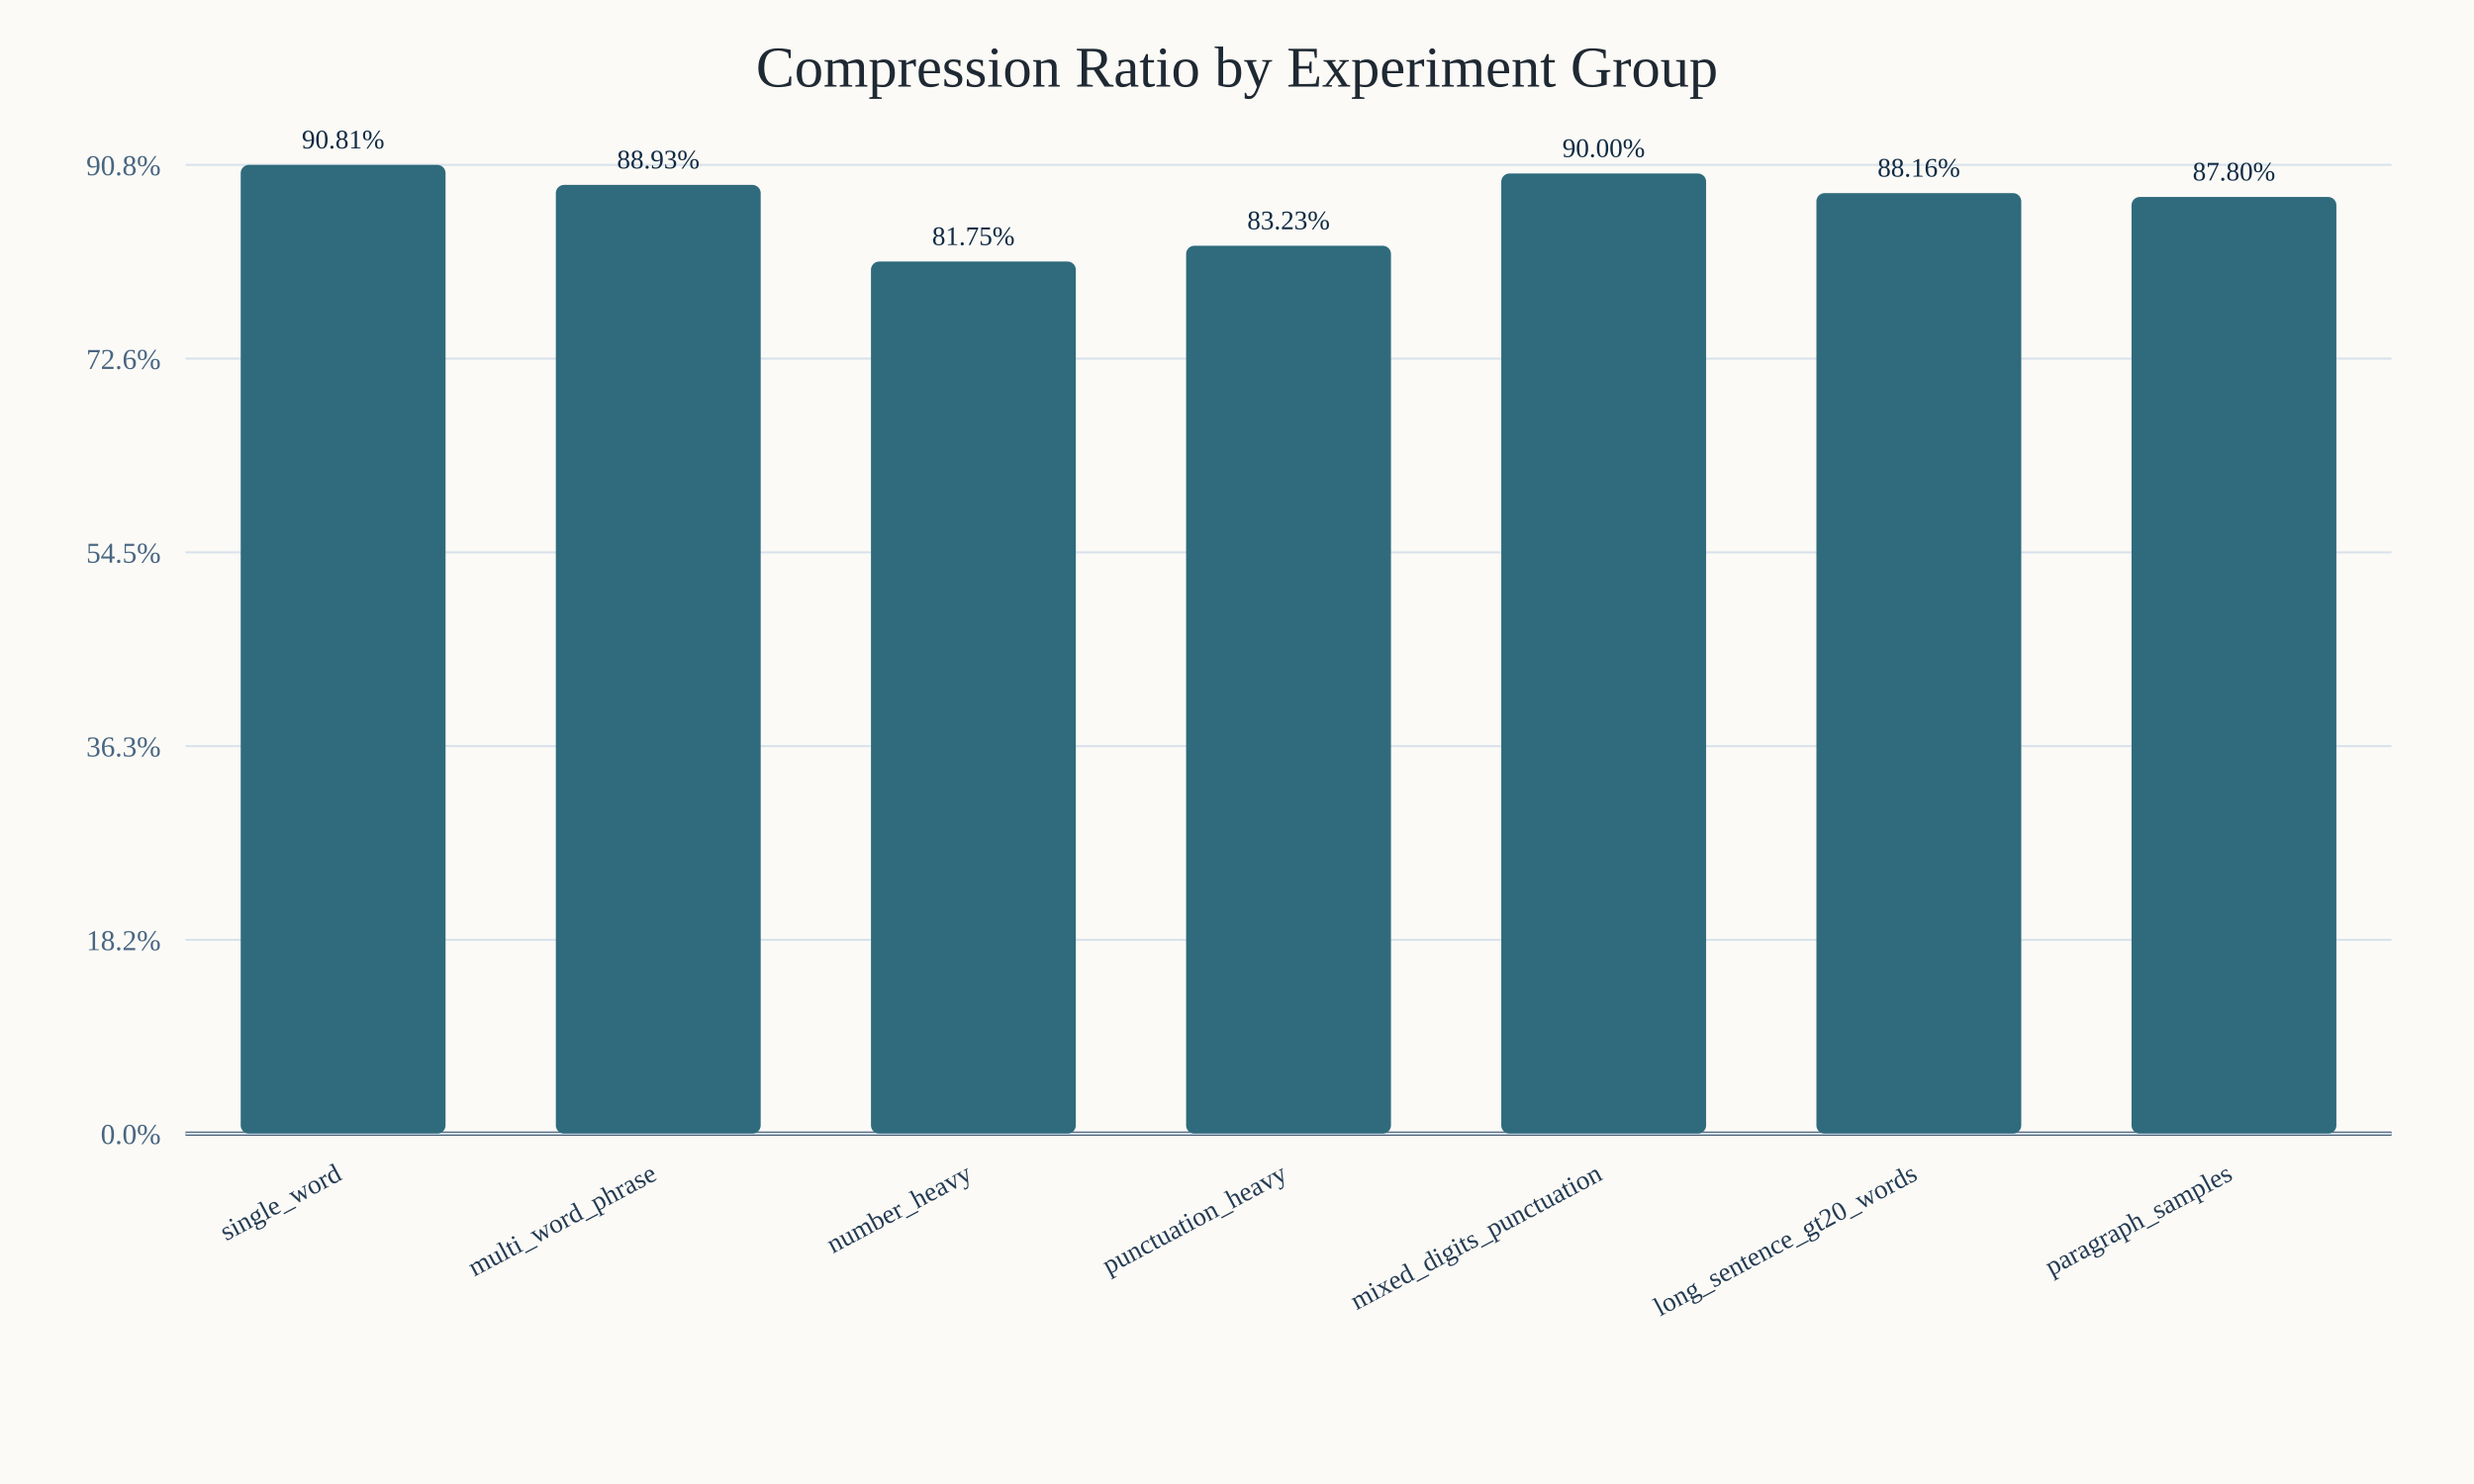
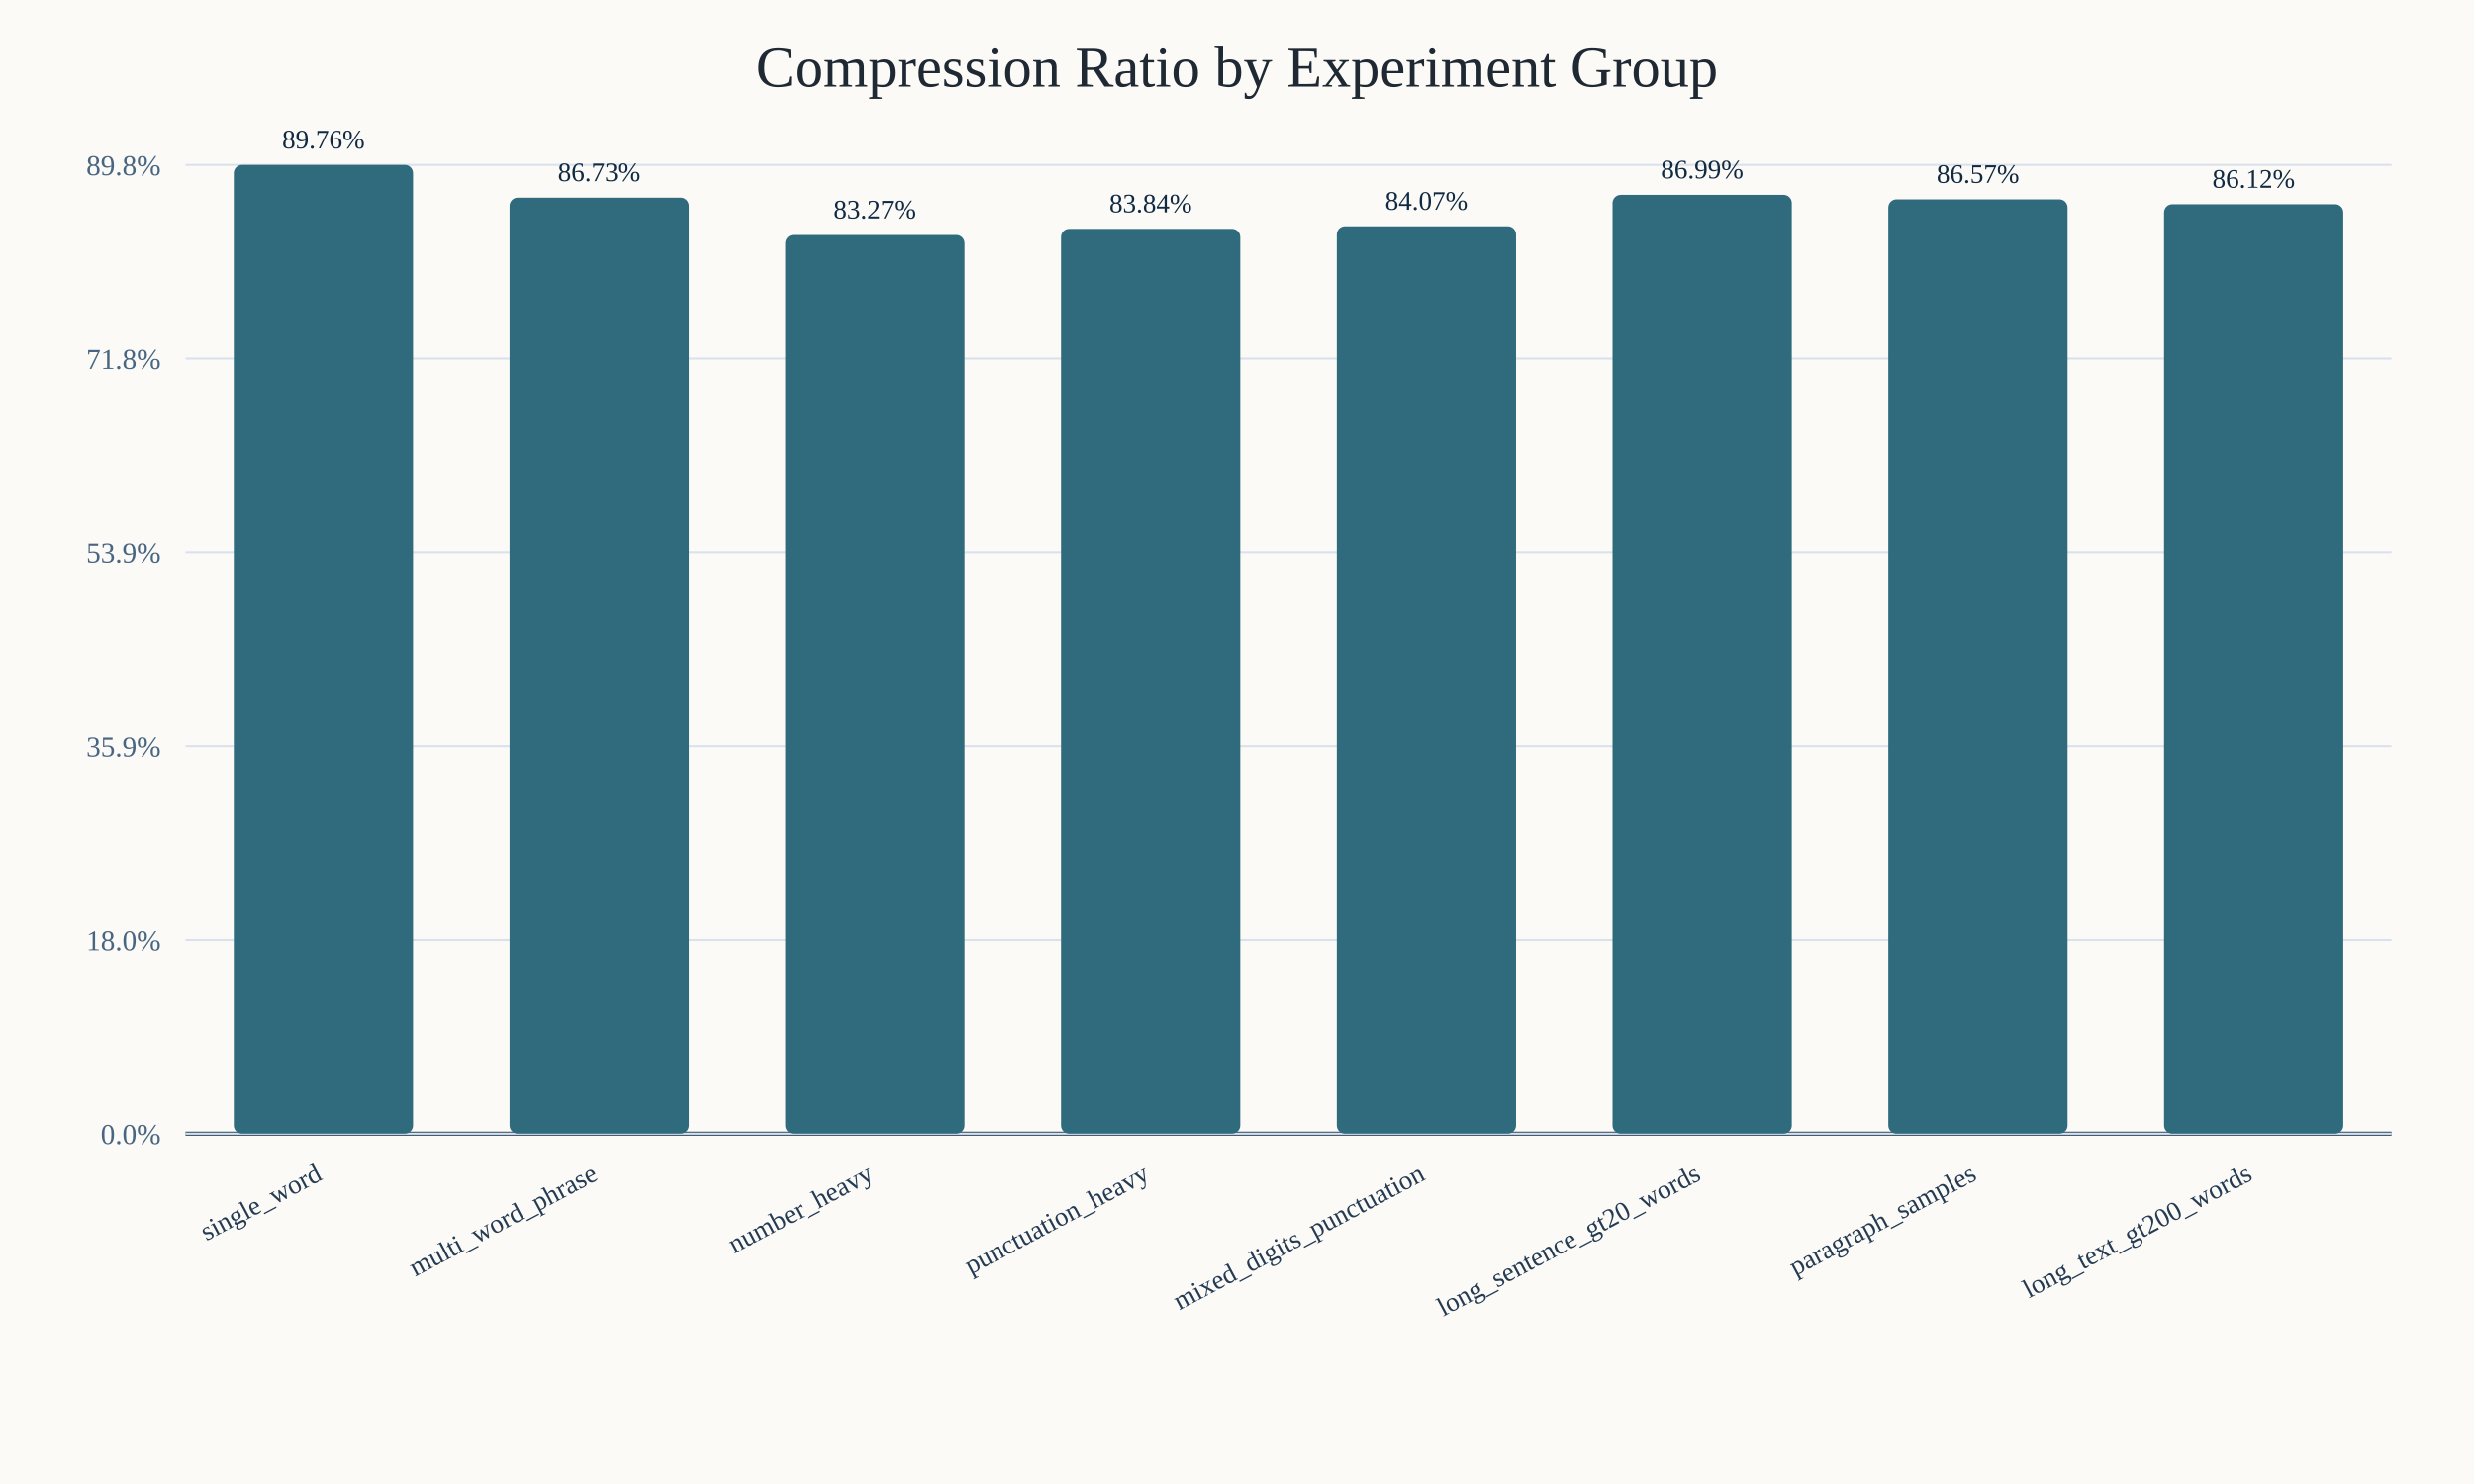
<svg xmlns="http://www.w3.org/2000/svg" width="1200" height="720" viewBox="0 0 1200 720">
  <rect width="100%" height="100%" fill="#fbfaf6" />
  <text x="600" y="42" text-anchor="middle" font-size="28" fill="#1f2933">Compression Ratio by Experiment Group</text>
  <line x1="90" y1="550" x2="1160" y2="550" stroke="#334e68" stroke-width="2" />
  <line x1="90" y1="550.00" x2="1160" y2="550.00" stroke="#d9e2ec" stroke-width="1" />
  <text x="78" y="555.00" text-anchor="end" font-size="14" fill="#486581">0.0%</text>
  <line x1="90" y1="456.00" x2="1160" y2="456.00" stroke="#d9e2ec" stroke-width="1" />
-   <text x="78" y="461.00" text-anchor="end" font-size="14" fill="#486581">18.2%</text>
+   <text x="78" y="461.00" text-anchor="end" font-size="14" fill="#486581">18.0%</text>
  <line x1="90" y1="362.00" x2="1160" y2="362.00" stroke="#d9e2ec" stroke-width="1" />
-   <text x="78" y="367.00" text-anchor="end" font-size="14" fill="#486581">36.3%</text>
+   <text x="78" y="367.00" text-anchor="end" font-size="14" fill="#486581">35.9%</text>
  <line x1="90" y1="268.00" x2="1160" y2="268.00" stroke="#d9e2ec" stroke-width="1" />
-   <text x="78" y="273.00" text-anchor="end" font-size="14" fill="#486581">54.5%</text>
+   <text x="78" y="273.00" text-anchor="end" font-size="14" fill="#486581">53.9%</text>
  <line x1="90" y1="174.00" x2="1160" y2="174.00" stroke="#d9e2ec" stroke-width="1" />
-   <text x="78" y="179.00" text-anchor="end" font-size="14" fill="#486581">72.6%</text>
+   <text x="78" y="179.00" text-anchor="end" font-size="14" fill="#486581">71.8%</text>
  <line x1="90" y1="80.00" x2="1160" y2="80.00" stroke="#d9e2ec" stroke-width="1" />
-   <text x="78" y="85.00" text-anchor="end" font-size="14" fill="#486581">90.8%</text>
-   <rect x="116.75" y="80.00" width="99.36" height="470.00" fill="#2f6b7c" rx="4" />
-   <text x="166.43" y="72.00" text-anchor="middle" font-size="13" fill="#102a43">90.81%</text>
-   <text x="166.43" y="572.00" text-anchor="end" transform="rotate(-28 166.43,572.00)" font-size="13" fill="#243b53">single_word</text>
-   <rect x="269.61" y="89.71" width="99.36" height="460.29" fill="#2f6b7c" rx="4" />
-   <text x="319.29" y="81.71" text-anchor="middle" font-size="13" fill="#102a43">88.93%</text>
-   <text x="319.29" y="572.00" text-anchor="end" transform="rotate(-28 319.29,572.00)" font-size="13" fill="#243b53">multi_word_phrase</text>
-   <rect x="422.46" y="126.89" width="99.36" height="423.11" fill="#2f6b7c" rx="4" />
-   <text x="472.14" y="118.89" text-anchor="middle" font-size="13" fill="#102a43">81.75%</text>
-   <text x="472.14" y="572.00" text-anchor="end" transform="rotate(-28 472.14,572.00)" font-size="13" fill="#243b53">number_heavy</text>
-   <rect x="575.32" y="119.23" width="99.36" height="430.77" fill="#2f6b7c" rx="4" />
-   <text x="625.00" y="111.23" text-anchor="middle" font-size="13" fill="#102a43">83.23%</text>
-   <text x="625.00" y="572.00" text-anchor="end" transform="rotate(-28 625.00,572.00)" font-size="13" fill="#243b53">punctuation_heavy</text>
-   <rect x="728.18" y="84.17" width="99.36" height="465.83" fill="#2f6b7c" rx="4" />
-   <text x="777.86" y="76.17" text-anchor="middle" font-size="13" fill="#102a43">90.00%</text>
-   <text x="777.86" y="572.00" text-anchor="end" transform="rotate(-28 777.86,572.00)" font-size="13" fill="#243b53">mixed_digits_punctuation</text>
-   <rect x="881.04" y="93.69" width="99.36" height="456.31" fill="#2f6b7c" rx="4" />
-   <text x="930.71" y="85.69" text-anchor="middle" font-size="13" fill="#102a43">88.16%</text>
-   <text x="930.71" y="572.00" text-anchor="end" transform="rotate(-28 930.71,572.00)" font-size="13" fill="#243b53">long_sentence_gt20_words</text>
-   <rect x="1033.89" y="95.56" width="99.36" height="454.44" fill="#2f6b7c" rx="4" />
-   <text x="1083.57" y="87.56" text-anchor="middle" font-size="13" fill="#102a43">87.80%</text>
-   <text x="1083.57" y="572.00" text-anchor="end" transform="rotate(-28 1083.57,572.00)" font-size="13" fill="#243b53">paragraph_samples</text>
+   <text x="78" y="85.00" text-anchor="end" font-size="14" fill="#486581">89.8%</text>
+   <rect x="113.41" y="80.00" width="86.94" height="470.00" fill="#2f6b7c" rx="4" />
+   <text x="156.88" y="72.00" text-anchor="middle" font-size="13" fill="#102a43">89.76%</text>
+   <text x="156.88" y="572.00" text-anchor="end" transform="rotate(-28 156.88,572.00)" font-size="13" fill="#243b53">single_word</text>
+   <rect x="247.16" y="95.89" width="86.94" height="454.11" fill="#2f6b7c" rx="4" />
+   <text x="290.62" y="87.89" text-anchor="middle" font-size="13" fill="#102a43">86.73%</text>
+   <text x="290.62" y="572.00" text-anchor="end" transform="rotate(-28 290.62,572.00)" font-size="13" fill="#243b53">multi_word_phrase</text>
+   <rect x="380.91" y="114.00" width="86.94" height="436.00" fill="#2f6b7c" rx="4" />
+   <text x="424.38" y="106.00" text-anchor="middle" font-size="13" fill="#102a43">83.27%</text>
+   <text x="424.38" y="572.00" text-anchor="end" transform="rotate(-28 424.38,572.00)" font-size="13" fill="#243b53">number_heavy</text>
+   <rect x="514.66" y="111.03" width="86.94" height="438.97" fill="#2f6b7c" rx="4" />
+   <text x="558.12" y="103.03" text-anchor="middle" font-size="13" fill="#102a43">83.84%</text>
+   <text x="558.12" y="572.00" text-anchor="end" transform="rotate(-28 558.12,572.00)" font-size="13" fill="#243b53">punctuation_heavy</text>
+   <rect x="648.41" y="109.79" width="86.94" height="440.21" fill="#2f6b7c" rx="4" />
+   <text x="691.88" y="101.79" text-anchor="middle" font-size="13" fill="#102a43">84.07%</text>
+   <text x="691.88" y="572.00" text-anchor="end" transform="rotate(-28 691.88,572.00)" font-size="13" fill="#243b53">mixed_digits_punctuation</text>
+   <rect x="782.16" y="94.54" width="86.94" height="455.46" fill="#2f6b7c" rx="4" />
+   <text x="825.62" y="86.54" text-anchor="middle" font-size="13" fill="#102a43">86.99%</text>
+   <text x="825.62" y="572.00" text-anchor="end" transform="rotate(-28 825.62,572.00)" font-size="13" fill="#243b53">long_sentence_gt20_words</text>
+   <rect x="915.91" y="96.72" width="86.94" height="453.28" fill="#2f6b7c" rx="4" />
+   <text x="959.38" y="88.72" text-anchor="middle" font-size="13" fill="#102a43">86.57%</text>
+   <text x="959.38" y="572.00" text-anchor="end" transform="rotate(-28 959.38,572.00)" font-size="13" fill="#243b53">paragraph_samples</text>
+   <rect x="1049.66" y="99.09" width="86.94" height="450.91" fill="#2f6b7c" rx="4" />
+   <text x="1093.12" y="91.09" text-anchor="middle" font-size="13" fill="#102a43">86.12%</text>
+   <text x="1093.12" y="572.00" text-anchor="end" transform="rotate(-28 1093.12,572.00)" font-size="13" fill="#243b53">long_text_gt200_words</text>
</svg>
